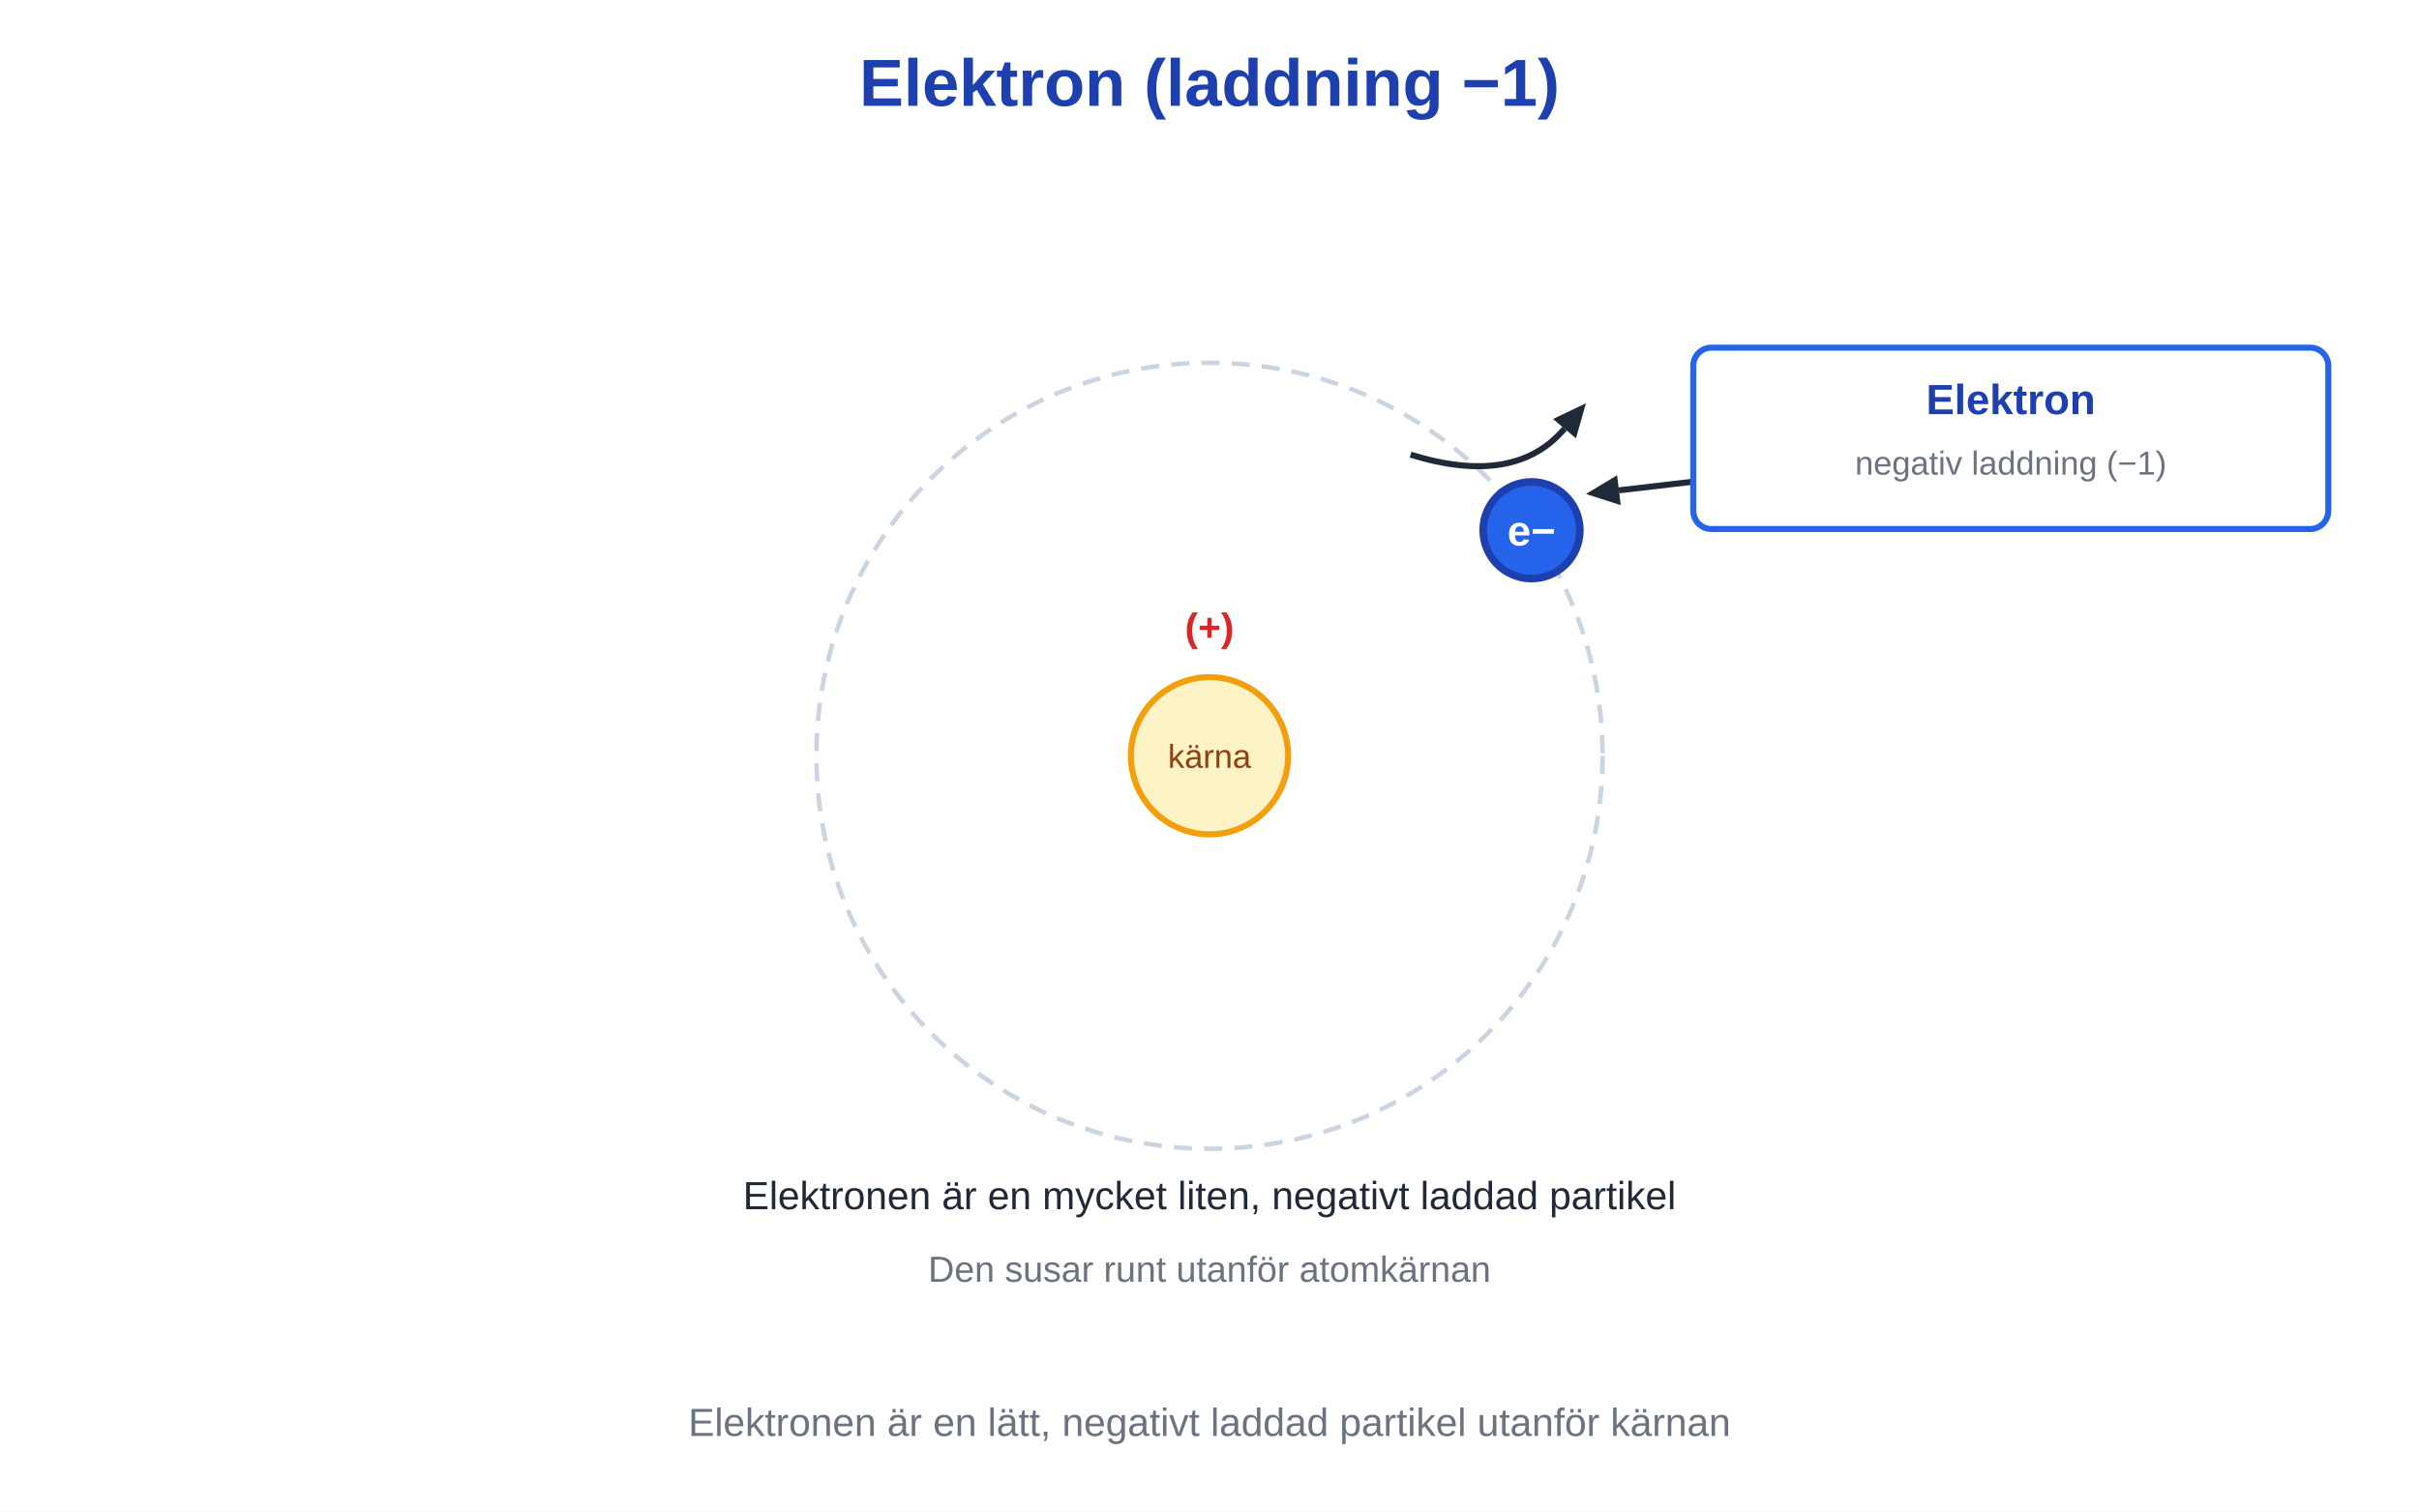
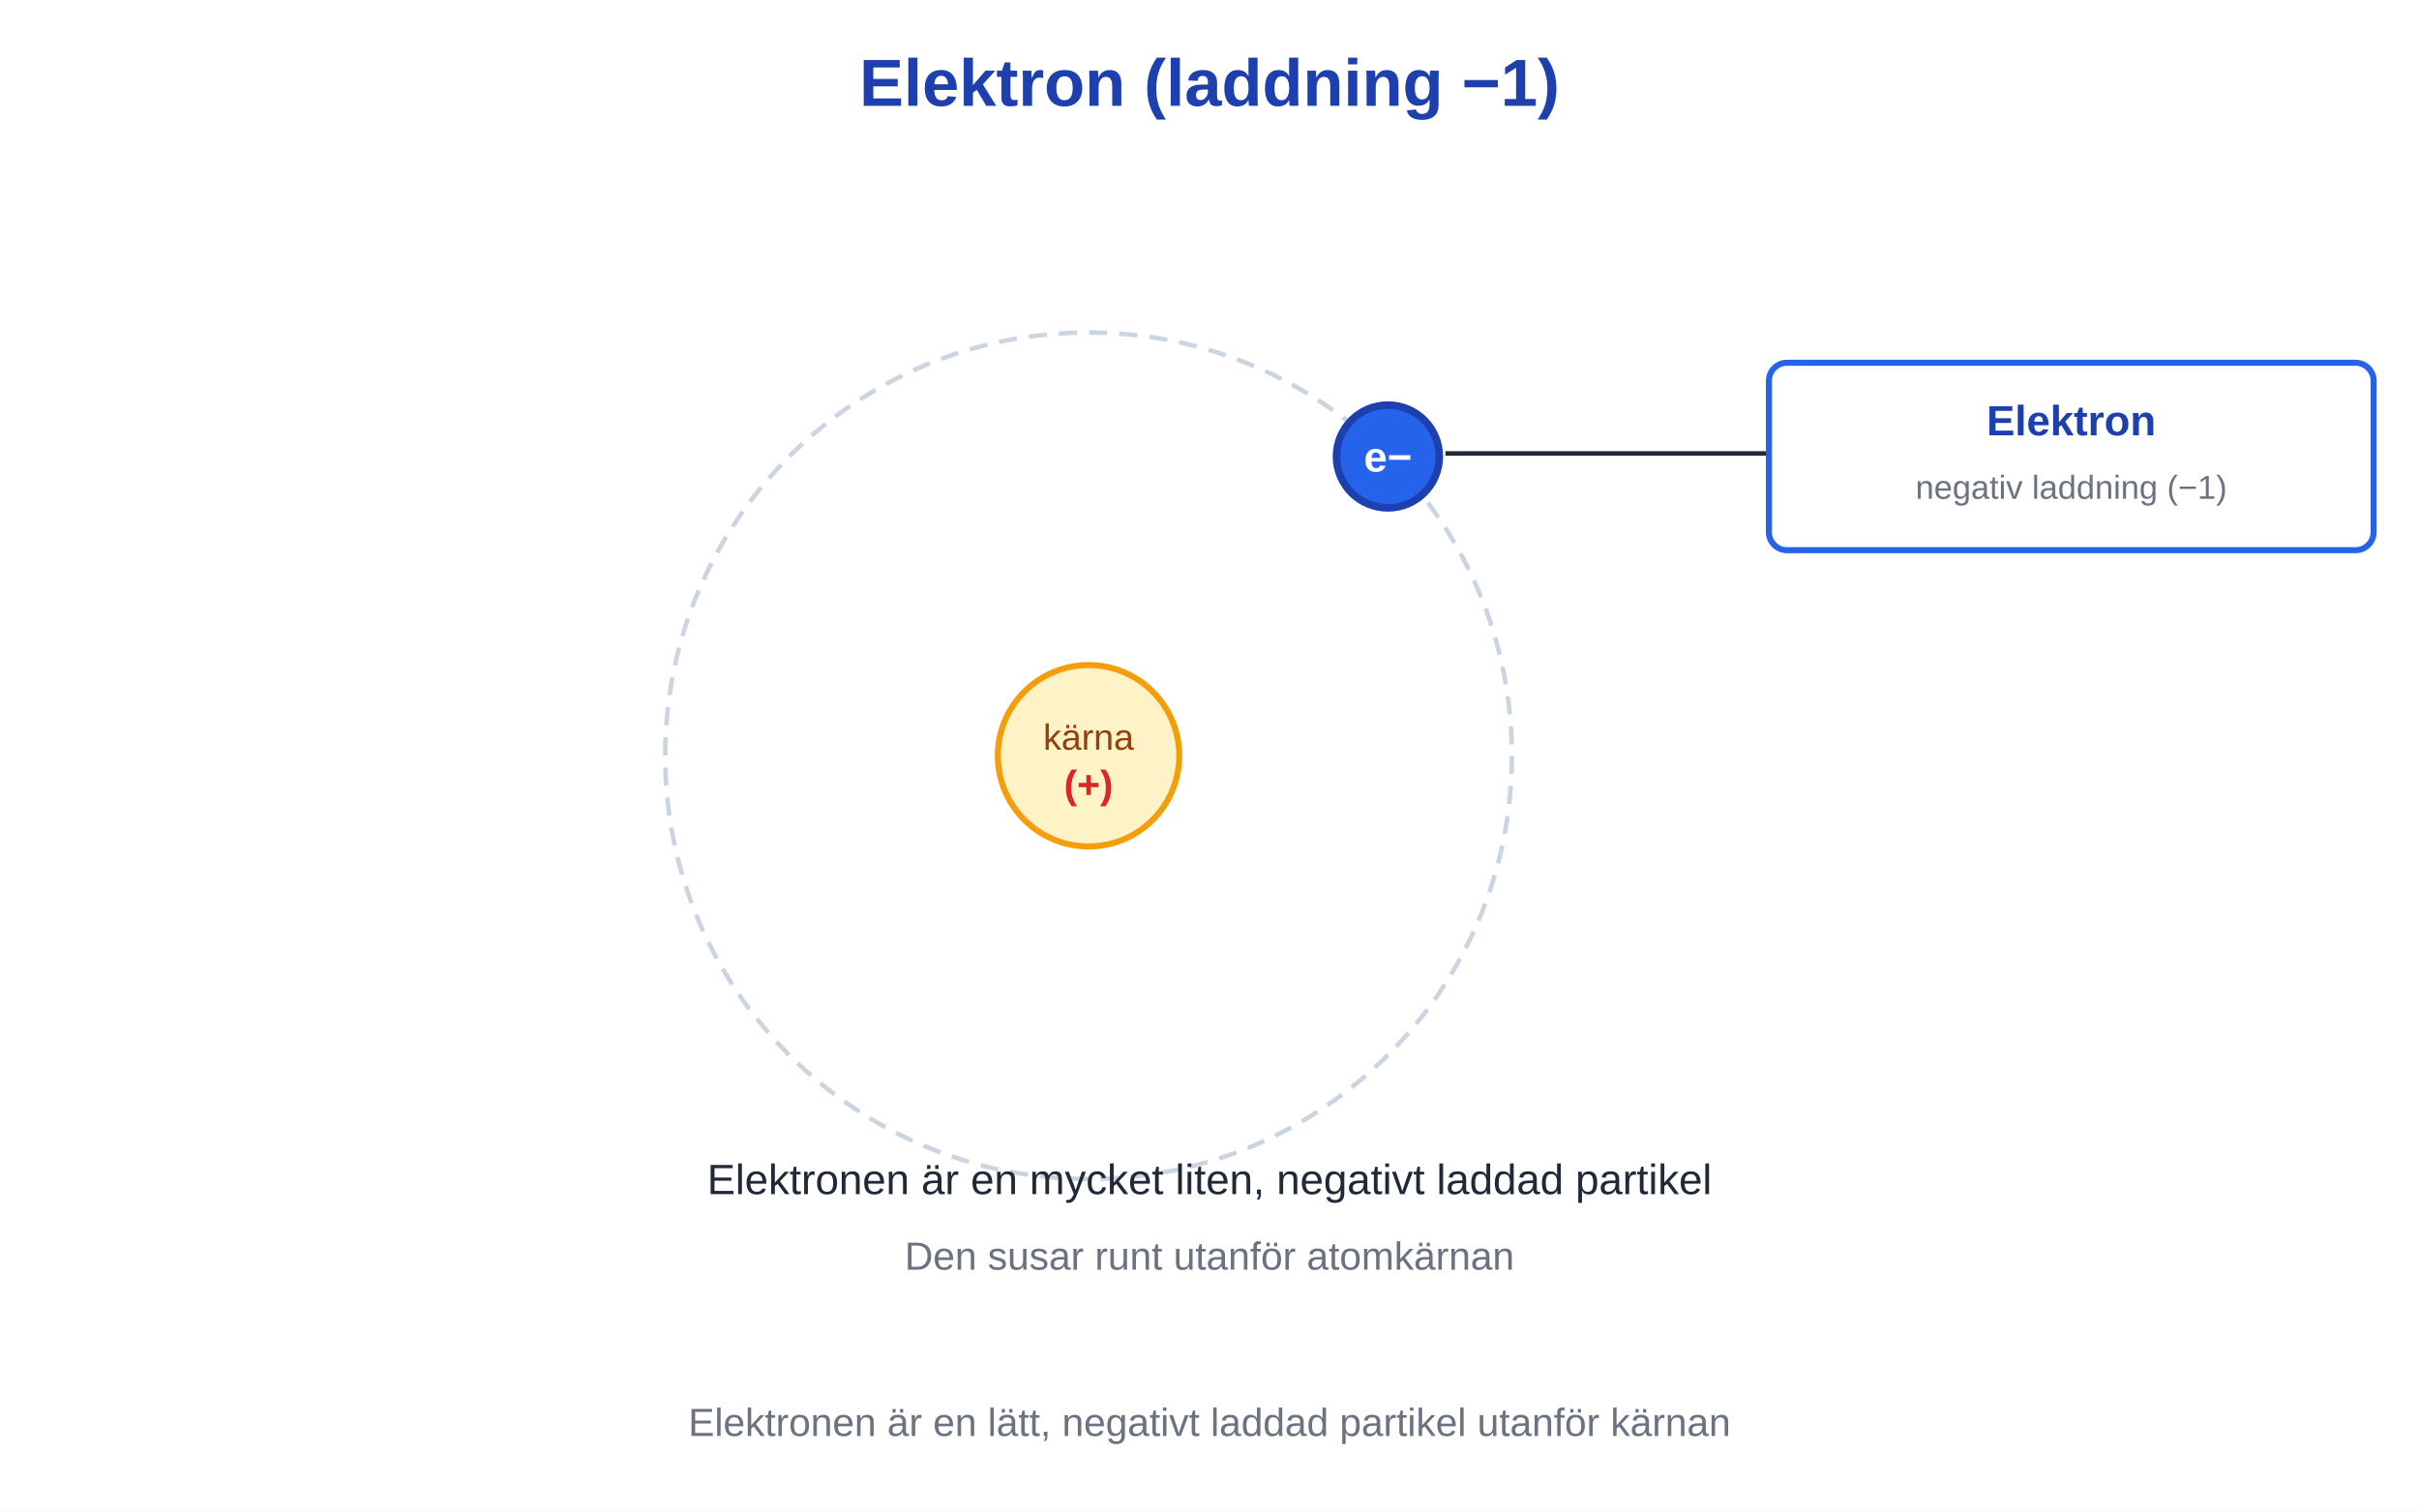
<svg xmlns="http://www.w3.org/2000/svg" viewBox="0 0 800 500" width="800" height="500">
  <rect width="800" height="500" fill="white" />
  <text x="400" y="35" font-family="Arial,sans-serif" font-size="22" fill="#1e40af" text-anchor="middle" font-weight="bold">Elektron (laddning −1)</text>
-   <circle cx="400" cy="250" r="26" fill="#fef3c7" stroke="#f59e0b" stroke-width="2" />
-   <text x="400" y="254" font-family="Arial,sans-serif" font-size="11" fill="#92400e" text-anchor="middle">kärna</text>
-   <text x="400" y="212" font-family="Arial,sans-serif" font-size="13" fill="#dc2626" text-anchor="middle" font-weight="bold">(+)</text>
-   <circle cx="400" cy="250" r="130" fill="none" stroke="#cbd5e1" stroke-width="1.5" stroke-dasharray="6,4" />
-   <circle cx="506.5" cy="175.4" r="16" fill="#2563eb" stroke="#1e40af" stroke-width="2.5" />
-   <text x="506.49" y="180.435" font-family="Arial,sans-serif" font-size="14" fill="white" text-anchor="middle" font-weight="bold">e−</text>
-   <path d="M 466.5 150.4 Q 501.1 161.1 517.4 141.8" fill="none" stroke="#1f2937" stroke-width="2" />
-   <polygon points="524.5,133.4 521.2,145.0 513.6,138.6" fill="#1f2937" />
-   <line x1="640.0" y1="150.0" x2="535.4" y2="162.2" stroke="#1f2937" stroke-width="2" />
-   <polygon points="524.5,163.4 534.8,157.2 536.0,167.1" fill="#1f2937" />
-   <rect x="560" y="115" width="210" height="60" rx="6" fill="white" stroke="#2563eb" stroke-width="2" />
-   <text x="665" y="137" font-family="Arial,sans-serif" font-size="14" fill="#1e40af" text-anchor="middle" font-weight="bold">Elektron</text>
-   <text x="665" y="157" font-family="Arial,sans-serif" font-size="11" fill="#6b7280" text-anchor="middle">negativ laddning (−1)</text>
-   <text x="400" y="400" font-family="Arial,sans-serif" font-size="13" fill="#1f2937" text-anchor="middle">Elektronen är en mycket liten, negativt laddad partikel</text>
-   <text x="400" y="424" font-family="Arial,sans-serif" font-size="12" fill="#6b7280" text-anchor="middle">Den susar runt utanför atomkärnan</text>
+   <circle cx="360" cy="250" r="30" fill="#fef3c7" stroke="#f59e0b" stroke-width="2" />
+   <text x="360" y="248" font-family="Arial,sans-serif" font-size="12" fill="#92400e" text-anchor="middle">kärna</text>
+   <text x="360" y="264" font-family="Arial,sans-serif" font-size="13" fill="#dc2626" text-anchor="middle" font-weight="bold">(+)</text>
+   <circle cx="360" cy="250" r="140" fill="none" stroke="#cbd5e1" stroke-width="1.5" stroke-dasharray="6,4" />
+   <circle cx="459" cy="151" r="17" fill="#2563eb" stroke="#1e40af" stroke-width="2.5" />
+   <text x="459" y="156" font-family="Arial,sans-serif" font-size="14" fill="white" text-anchor="middle" font-weight="bold">e−</text>
+   <line x1="585" y1="150" x2="478" y2="150" stroke="#1f2937" stroke-width="1.5" />
+   <rect x="585" y="120" width="200" height="62" rx="6" fill="white" stroke="#2563eb" stroke-width="2" />
+   <text x="685" y="144" font-family="Arial,sans-serif" font-size="14" fill="#1e40af" text-anchor="middle" font-weight="bold">Elektron</text>
+   <text x="685" y="165" font-family="Arial,sans-serif" font-size="11" fill="#6b7280" text-anchor="middle">negativ laddning (−1)</text>
+   <text x="400" y="395" font-family="Arial,sans-serif" font-size="14" fill="#1f2937" text-anchor="middle">Elektronen är en mycket liten, negativt laddad partikel</text>
+   <text x="400" y="420" font-family="Arial,sans-serif" font-size="13" fill="#6b7280" text-anchor="middle">Den susar runt utanför atomkärnan</text>
  <text x="400" y="475" font-family="Arial,sans-serif" font-size="13" fill="#6b7280" text-anchor="middle">Elektronen är en lätt, negativt laddad partikel utanför kärnan</text>
</svg>
